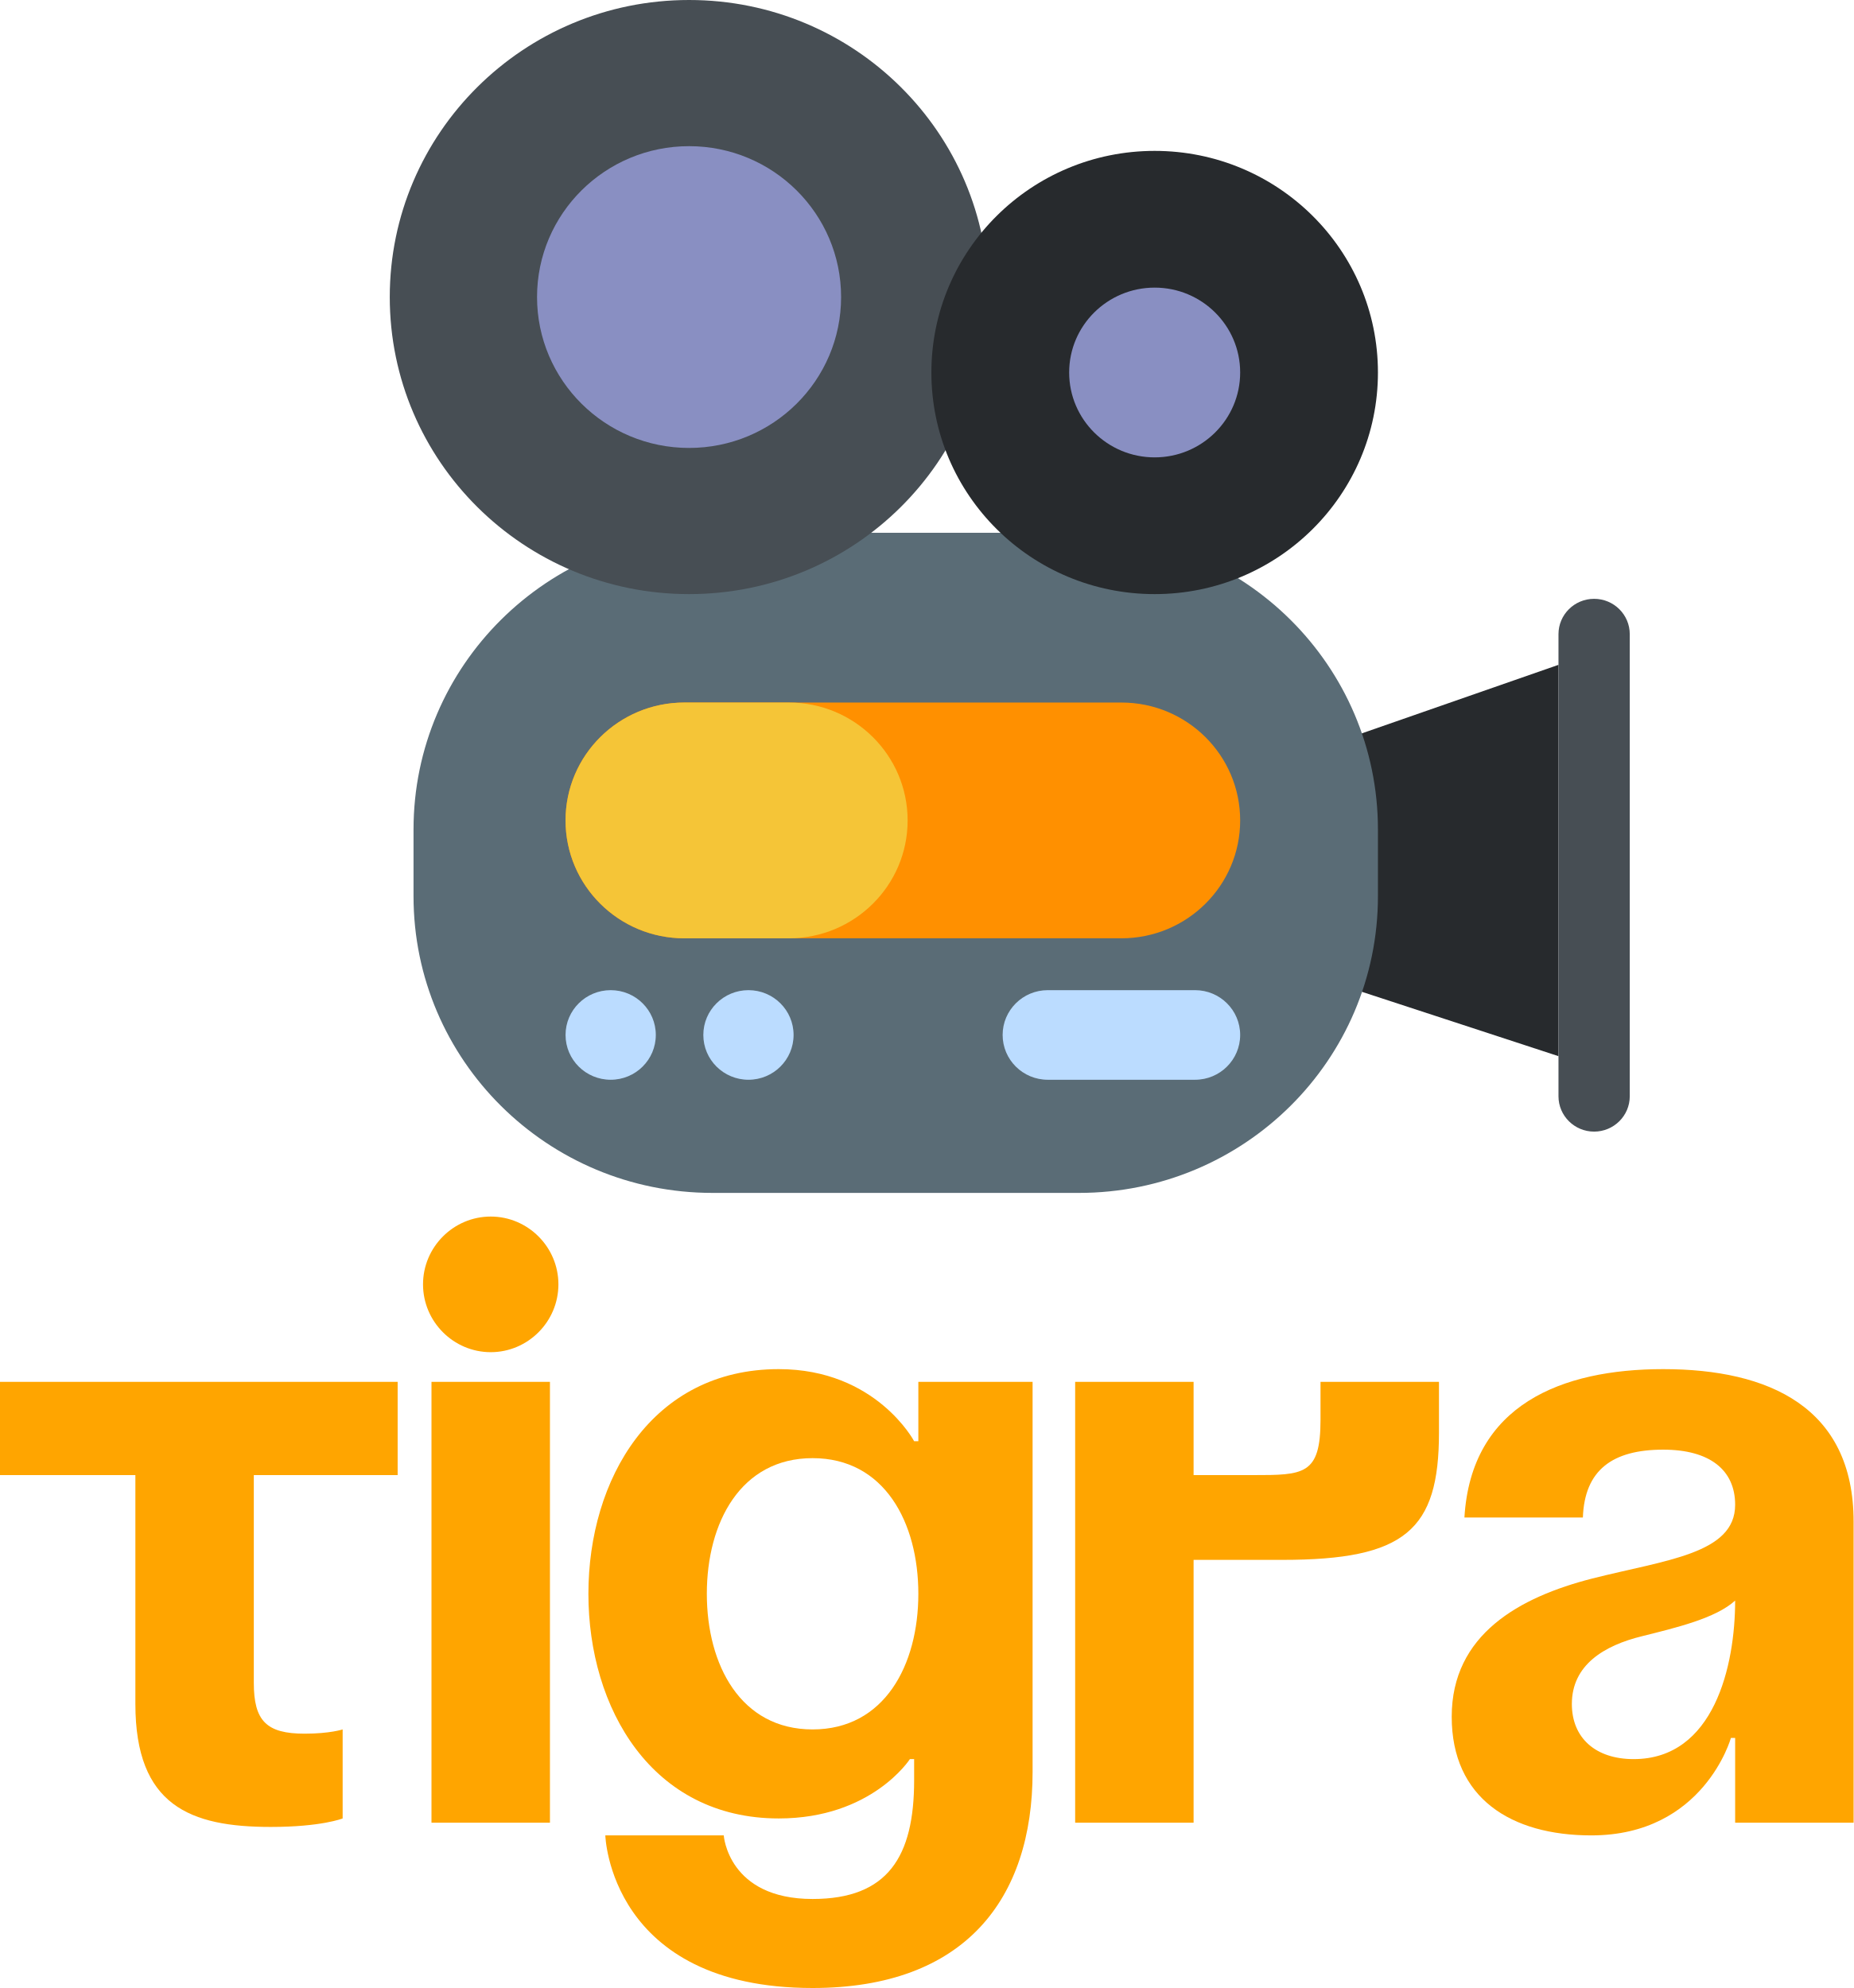
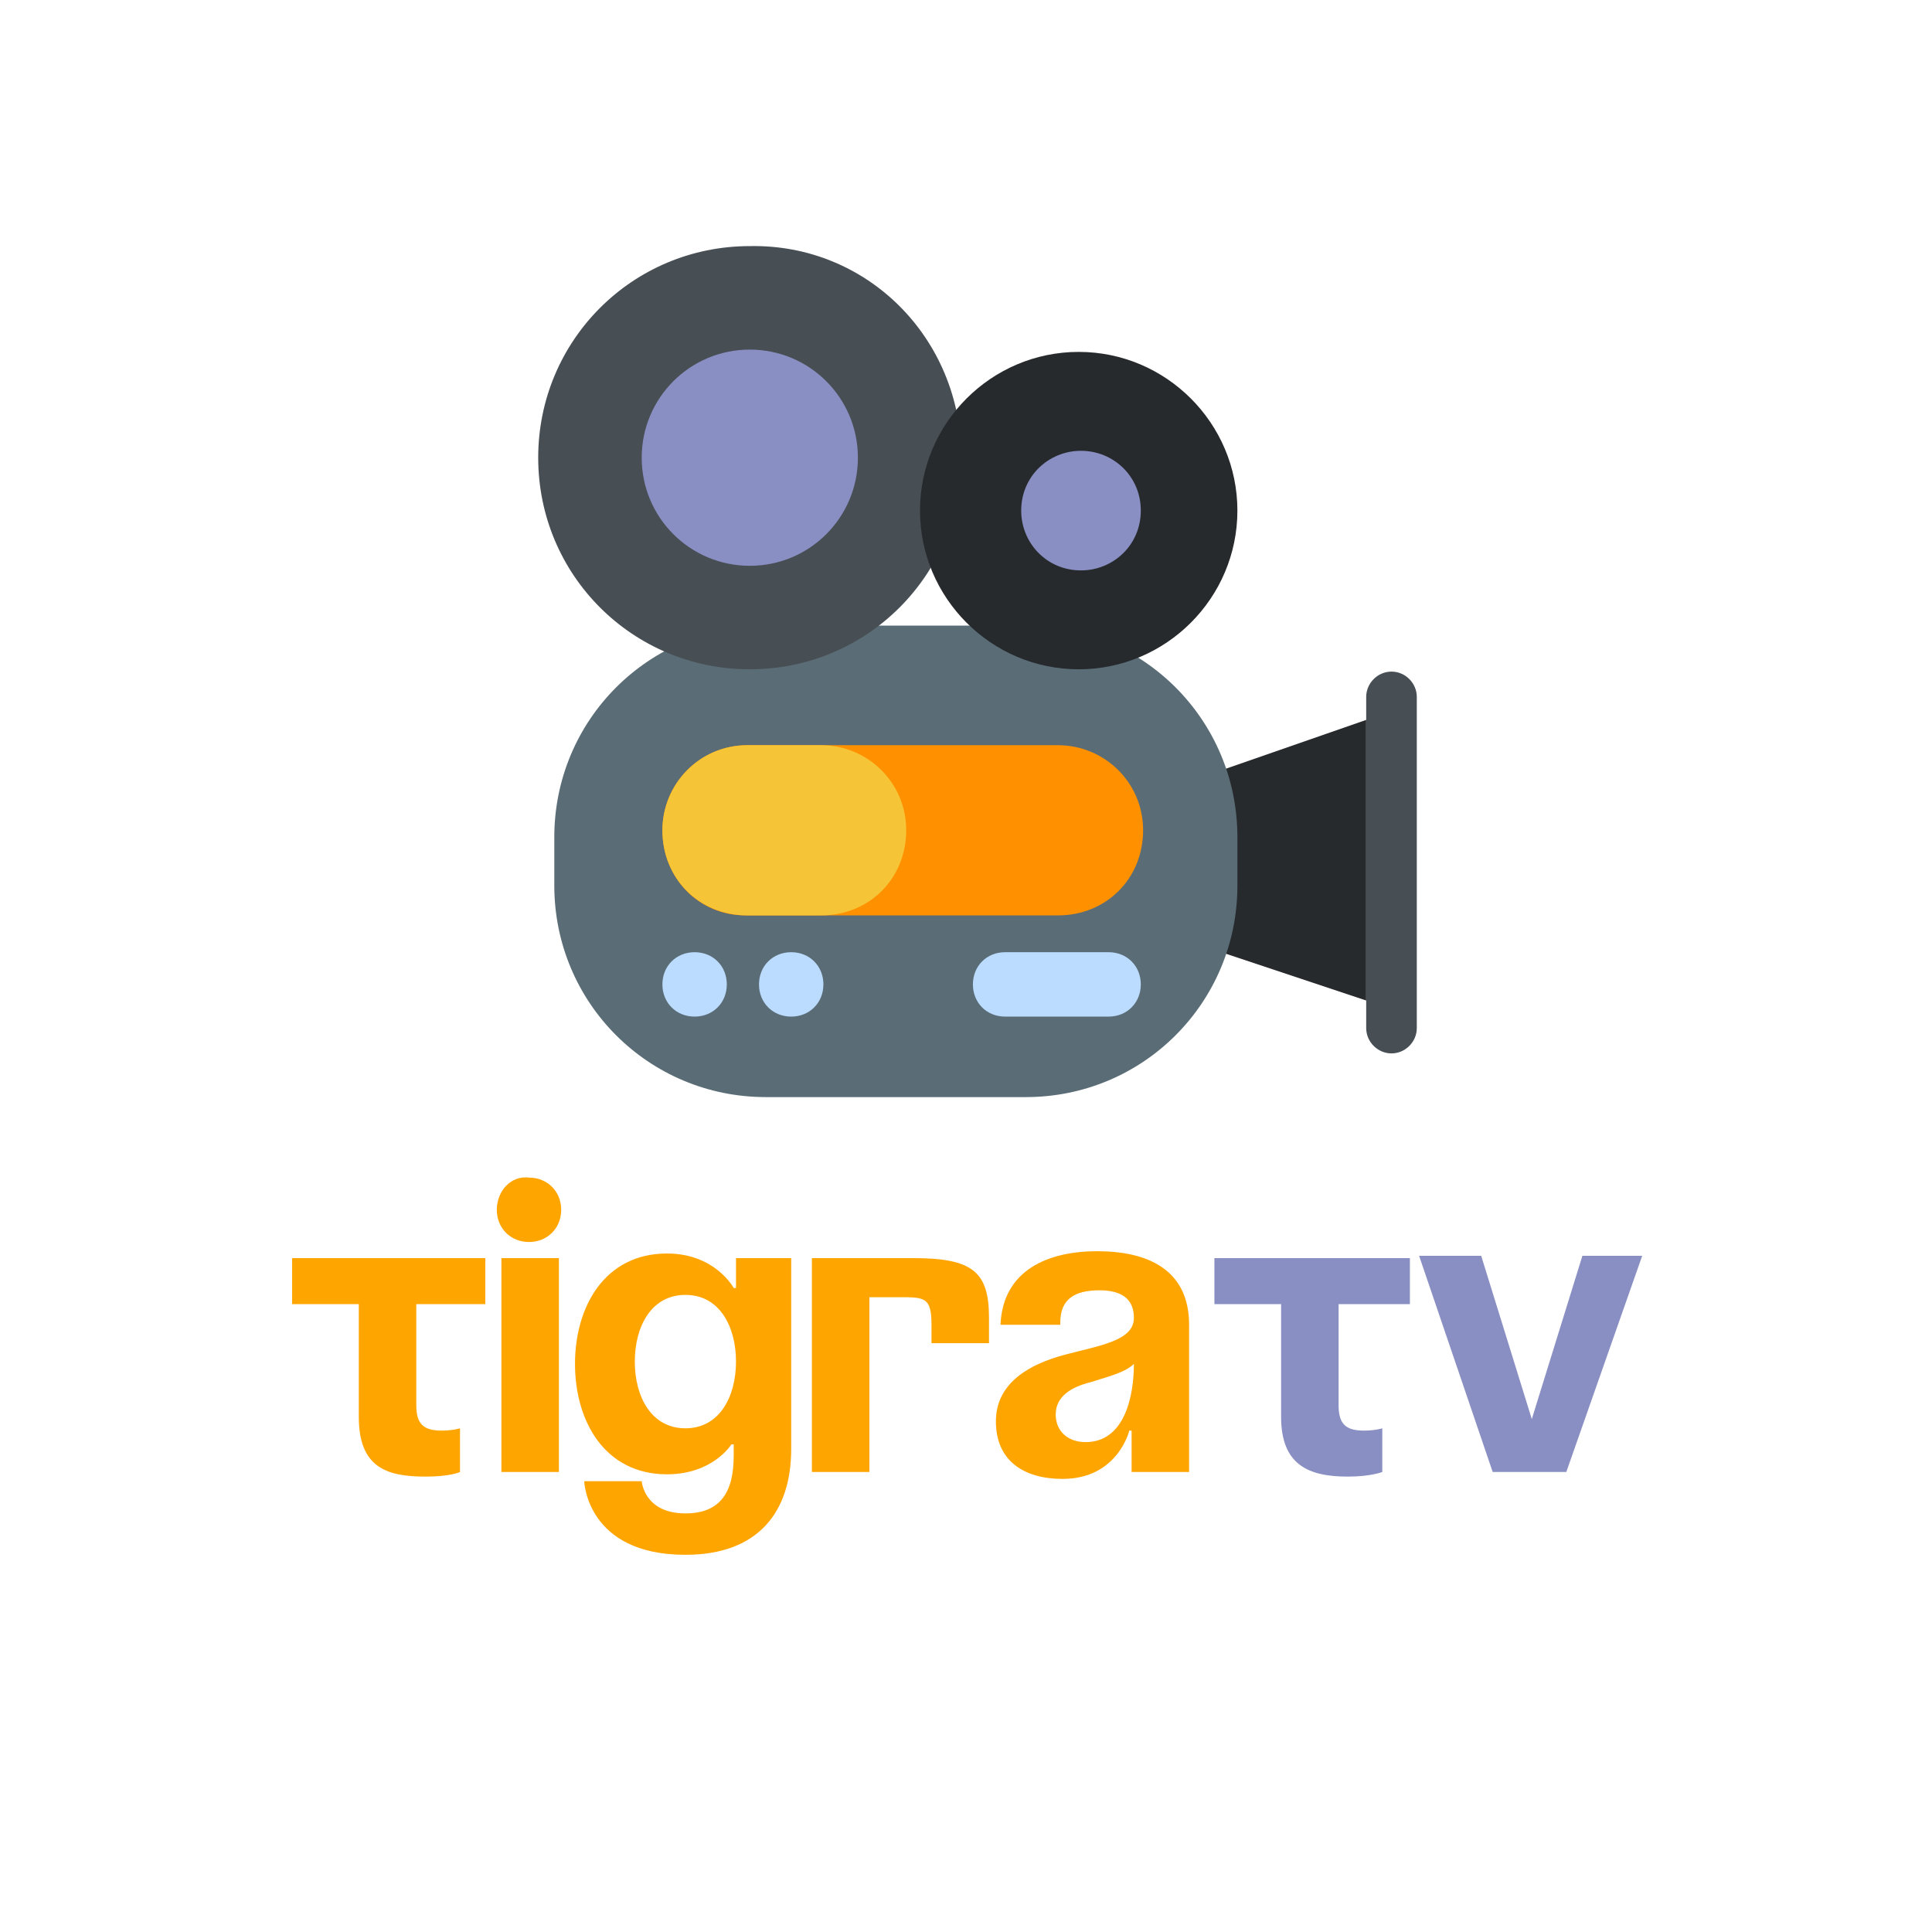
- <svg xmlns="http://www.w3.org/2000/svg" width="55" height="59" viewBox="0 0 55 59" fill="none">
-   <path d="M39.618 22.04L46.243 19.731V31.345L39.618 29.176V22.04Z" fill="#272A2D" />
-   <path d="M12.27 24.619C12.27 19.755 16.242 15.812 21.141 15.812H32.015C36.915 15.812 40.886 19.755 40.886 24.619V26.597C40.886 31.461 36.915 35.403 32.015 35.403H21.141C16.242 35.403 12.27 31.461 12.27 26.597V24.619Z" fill="#5A6C76" />
-   <path d="M16.781 24.349C16.781 22.416 18.359 20.85 20.305 20.85H33.274C35.221 20.85 36.798 22.416 36.798 24.349C36.798 26.28 35.221 27.847 33.274 27.847H20.305C18.359 27.847 16.781 26.28 16.781 24.349Z" fill="#FF9000" />
-   <path d="M16.781 24.349C16.781 22.416 18.359 20.85 20.305 20.85H23.407C25.353 20.85 26.931 22.416 26.931 24.349C26.931 26.28 25.353 27.847 23.407 27.847H20.305C18.359 27.847 16.781 26.28 16.781 24.349Z" fill="#F5C537" />
-   <path d="M29.75 30.715C29.75 29.981 30.35 29.386 31.089 29.386H35.459C36.199 29.386 36.798 29.981 36.798 30.715C36.798 31.45 36.199 32.045 35.459 32.045H31.089C30.35 32.045 29.75 31.45 29.75 30.715Z" fill="#BBDCFF" />
-   <path d="M47.3 33.584C46.717 33.584 46.243 33.114 46.243 32.535V18.821C46.243 18.241 46.717 17.772 47.3 17.772C47.884 17.772 48.358 18.241 48.358 18.821V32.535C48.358 33.114 47.884 33.584 47.3 33.584Z" fill="#474E54" />
-   <path d="M20.869 30.715C20.869 29.981 21.469 29.386 22.208 29.386C22.948 29.386 23.547 29.981 23.547 30.715C23.547 31.45 22.948 32.045 22.208 32.045C21.469 32.045 20.869 31.45 20.869 30.715Z" fill="#BBDCFF" />
-   <path d="M16.781 30.715C16.781 29.981 17.381 29.386 18.12 29.386C18.86 29.386 19.459 29.981 19.459 30.715C19.459 31.45 18.86 32.045 18.12 32.045C17.381 32.045 16.781 31.45 16.781 30.715Z" fill="#BBDCFF" />
-   <path d="M29.327 8.816C29.327 13.685 25.351 17.632 20.446 17.632C15.541 17.632 11.565 13.685 11.565 8.816C11.565 3.947 15.541 0 20.446 0C25.351 0 29.327 3.947 29.327 8.816Z" fill="#474E54" />
-   <path d="M40.886 11.055C40.886 14.687 37.92 17.632 34.261 17.632C30.602 17.632 27.636 14.687 27.636 11.055C27.636 7.422 30.602 4.478 34.261 4.478C37.92 4.478 40.886 7.422 40.886 11.055Z" fill="#272A2D" />
-   <path d="M24.957 8.816C24.957 11.289 22.938 13.294 20.446 13.294C17.955 13.294 15.935 11.289 15.935 8.816C15.935 6.343 17.955 4.338 20.446 4.338C22.938 4.338 24.957 6.343 24.957 8.816Z" fill="#898FC2" />
-   <path d="M36.798 11.055C36.798 12.446 35.662 13.574 34.261 13.574C32.86 13.574 31.724 12.446 31.724 11.055C31.724 9.664 32.86 8.536 34.261 8.536C35.662 8.536 36.798 9.664 36.798 11.055Z" fill="#898FC2" />
-   <path d="M0 41.011V43.778H4.017V50.571C4.017 53.591 5.649 54.22 8.034 54.22C9.54 54.22 10.167 53.968 10.167 53.968V51.326C10.167 51.326 9.791 51.452 9.038 51.452C7.908 51.452 7.531 51.075 7.531 49.942V43.778H11.799V41.011H0Z" fill="#FFA500" />
-   <path d="M16.318 41.011H12.803V54.094H16.318V41.011ZM12.552 38.117C12.552 39.224 13.456 40.13 14.561 40.13C15.665 40.13 16.569 39.224 16.569 38.117C16.569 37.01 15.665 36.105 14.561 36.105C13.456 36.105 12.552 37.01 12.552 38.117Z" fill="#FFA500" />
-   <path d="M30.639 41.011H27.249V42.772H27.124C27.124 42.772 25.994 40.633 23.107 40.633C19.341 40.633 17.459 43.904 17.459 47.301C17.459 50.697 19.341 53.968 23.107 53.968C25.869 53.968 26.998 52.207 26.998 52.207H27.124V52.836C27.124 55.1 26.346 56.358 24.111 56.358C21.601 56.358 21.475 54.471 21.475 54.471H17.961C17.961 54.471 18.086 59 24.111 59C28.63 59 30.639 56.358 30.639 52.584V41.011ZM27.249 47.301C27.249 49.414 26.245 51.326 24.111 51.326C21.977 51.326 20.973 49.414 20.973 47.301C20.973 45.187 21.977 43.275 24.111 43.275C26.245 43.275 27.249 45.187 27.249 47.301Z" fill="#FFA500" />
-   <path d="M31.902 54.094H35.416V46.294H38.052C41.693 46.294 42.697 45.414 42.697 42.52V41.011H39.182V42.143C39.182 43.778 38.68 43.778 37.174 43.778H35.416V41.011H31.902V54.094Z" fill="#FFA500" />
-   <path d="M46.967 45.036C47.017 43.627 47.845 43.023 49.351 43.023C50.732 43.023 51.485 43.627 51.485 44.659C51.485 46.118 49.427 46.294 47.243 46.848C45.084 47.401 43.075 48.508 43.075 50.949C43.075 53.364 44.833 54.471 47.218 54.471C50.556 54.471 51.36 51.578 51.36 51.578H51.485V54.094H55V45.162C55 41.766 52.489 40.633 49.351 40.633C46.339 40.633 43.653 41.69 43.452 45.036H46.967ZM51.485 47.502C51.485 49.439 50.858 52.207 48.473 52.207C47.343 52.207 46.64 51.578 46.64 50.571C46.64 49.414 47.594 48.835 48.724 48.559C49.728 48.307 50.908 48.03 51.485 47.502Z" fill="#FFA500" />
+ <svg xmlns="http://www.w3.org/2000/svg" width="84" height="84" viewBox="0 0 84 84" fill="none">
+   <path d="M52.5 33.7L59.4 31.3V43.5L52.5 41.2V33.7Z" fill="#272A2D" />
+   <path d="M24.1 36.4C24.1 31.3 28.2 27.2 33.3 27.2H44.6C49.7 27.2 53.8 31.3 53.8 36.4V38.5C53.8 43.6 49.7 47.7 44.6 47.7H33.3C28.2 47.7 24.1 43.6 24.1 38.5V36.4Z" fill="#5A6C76" />
+   <path d="M28.8 36.1C28.8 34.1 30.4 32.4 32.5 32.4H46C48 32.4 49.7 34 49.7 36.1C49.7 38.2 48.1 39.8 46 39.8H32.4C30.4 39.8 28.8 38.2 28.8 36.1Z" fill="#FF9000" />
+   <path d="M28.8 36.1C28.8 34.1 30.4 32.4 32.5 32.4H35.7C37.7 32.4 39.4 34 39.4 36.1C39.4 38.2 37.8 39.8 35.7 39.8H32.5C30.4 39.8 28.8 38.2 28.8 36.1Z" fill="#F5C537" />
+   <path d="M42.3 42.8C42.3 42 42.9 41.4 43.7 41.4H48.2C49 41.4 49.6 42 49.6 42.8C49.6 43.6 49 44.2 48.2 44.2H43.7C42.9 44.2 42.3 43.6 42.3 42.8Z" fill="#BBDCFF" />
+   <path d="M60.5 45.8C59.9 45.8 59.4 45.3 59.4 44.7V30.3C59.4 29.7 59.9 29.2 60.5 29.2C61.1 29.2 61.6 29.7 61.6 30.3V44.7C61.6 45.3 61.1 45.8 60.5 45.8Z" fill="#474E54" />
+   <path d="M33 42.8C33 42 33.6 41.4 34.4 41.4C35.2 41.4 35.8 42 35.8 42.8C35.8 43.6 35.2 44.2 34.4 44.2C33.6 44.2 33 43.6 33 42.8Z" fill="#BBDCFF" />
+   <path d="M28.8 42.8C28.8 42 29.4 41.4 30.2 41.4C31 41.4 31.6 42 31.6 42.8C31.6 43.6 31 44.2 30.2 44.2C29.4 44.2 28.8 43.6 28.8 42.8Z" fill="#BBDCFF" />
+   <path d="M41.8 19.9C41.8 25 37.7 29.1 32.6 29.1C27.5 29.1 23.4 25 23.4 19.9C23.4 14.8 27.5 10.7 32.6 10.7C37.7 10.6 41.8 14.7 41.8 19.9Z" fill="#474E54" />
+   <path d="M53.8 22.2C53.8 26 50.7 29.1 46.9 29.1C43.1 29.1 40 26 40 22.2C40 18.4 43.1 15.3 46.9 15.3C50.7 15.3 53.8 18.4 53.8 22.2Z" fill="#272A2D" />
+   <path d="M37.3 19.9C37.3 22.5 35.2 24.6 32.6 24.6C30 24.6 27.9 22.5 27.9 19.9C27.9 17.3 30 15.2 32.6 15.2C35.2 15.2 37.3 17.3 37.3 19.9Z" fill="#898FC2" />
+   <path d="M49.6 22.2C49.6 23.7 48.4 24.8 47 24.8C45.5 24.8 44.4 23.6 44.4 22.2C44.4 20.7 45.6 19.6 47 19.6C48.4 19.6 49.6 20.7 49.6 22.2Z" fill="#898FC2" />
+   <path d="M12.7 54.7V56.7H15.6V61.6C15.6 63.8 16.8 64.2 18.5 64.2C19.6 64.2 20 64 20 64V62.1C20 62.1 19.7 62.2 19.2 62.2C18.4 62.2 18.1 61.9 18.1 61.1V56.7H21.1V54.7H12.7Z" fill="#FFA500" />
+   <path d="M24.3 54.7H21.8V64H24.3V54.7ZM21.6 52.6C21.6 53.4 22.2 54 23 54C23.8 54 24.4 53.4 24.4 52.6C24.4 51.8 23.8 51.2 23 51.2C22.2 51.1 21.6 51.8 21.6 52.6Z" fill="#FFA500" />
+   <path d="M34.4 54.7H32V56H31.9C31.9 56 31.1 54.5 29 54.5C26.3 54.5 25 56.8 25 59.3C25 61.8 26.3 64.1 29 64.1C31 64.1 31.8 62.8 31.8 62.8H31.9V63.3C31.9 64.9 31.3 65.8 29.8 65.8C28 65.8 27.9 64.4 27.9 64.4H25.4C25.4 64.4 25.5 67.6 29.8 67.6C33 67.6 34.4 65.7 34.4 63V54.7ZM32 59.2C32 60.7 31.3 62.1 29.8 62.1C28.3 62.1 27.6 60.7 27.6 59.2C27.6 57.7 28.3 56.3 29.8 56.3C31.3 56.3 32 57.7 32 59.2Z" fill="#FFA500" />
+   <path d="M46.1 57.5C46.1 56.5 46.7 56.1 47.8 56.1C48.8 56.1 49.3 56.5 49.3 57.3C49.3 58.3 47.8 58.5 46.3 58.9C44.8 59.3 43.3 60.1 43.3 61.8C43.3 63.5 44.5 64.3 46.2 64.3C48.6 64.3 49.1 62.2 49.1 62.2H49.2V64H51.7V57.6C51.7 55.2 49.9 54.4 47.7 54.4C45.6 54.4 43.6 55.2 43.5 57.6H46.1V57.5ZM49.3 59.3C49.3 60.7 48.9 62.7 47.2 62.7C46.4 62.7 45.9 62.2 45.9 61.5C45.9 60.7 46.6 60.3 47.4 60.1C48 59.9 48.9 59.7 49.3 59.3Z" fill="#FFA500" />
+   <path d="M39.7 54.7H37.8H35.3V64H37.8V56.4H39.1C40.2 56.4 40.5 56.4 40.5 57.6V58.4H43V57.3C43 55.3 42.3 54.7 39.7 54.7Z" fill="#FFA500" />
+   <path d="M61.3 54.7V56.7H58.2V61.1C58.2 61.9 58.5 62.2 59.3 62.2C59.8 62.2 60.1 62.1 60.1 62.1V64C60.1 64 59.6 64.2 58.6 64.2C56.9 64.2 55.7 63.7 55.7 61.6V56.7H52.8V54.7H61.3Z" fill="#898FC2" />
+   <path d="M68.1 64H64.9L61.7 54.6H64.4L66.6 61.7L68.8 54.6H71.4L68.1 64Z" fill="#898FC2" />
</svg>
